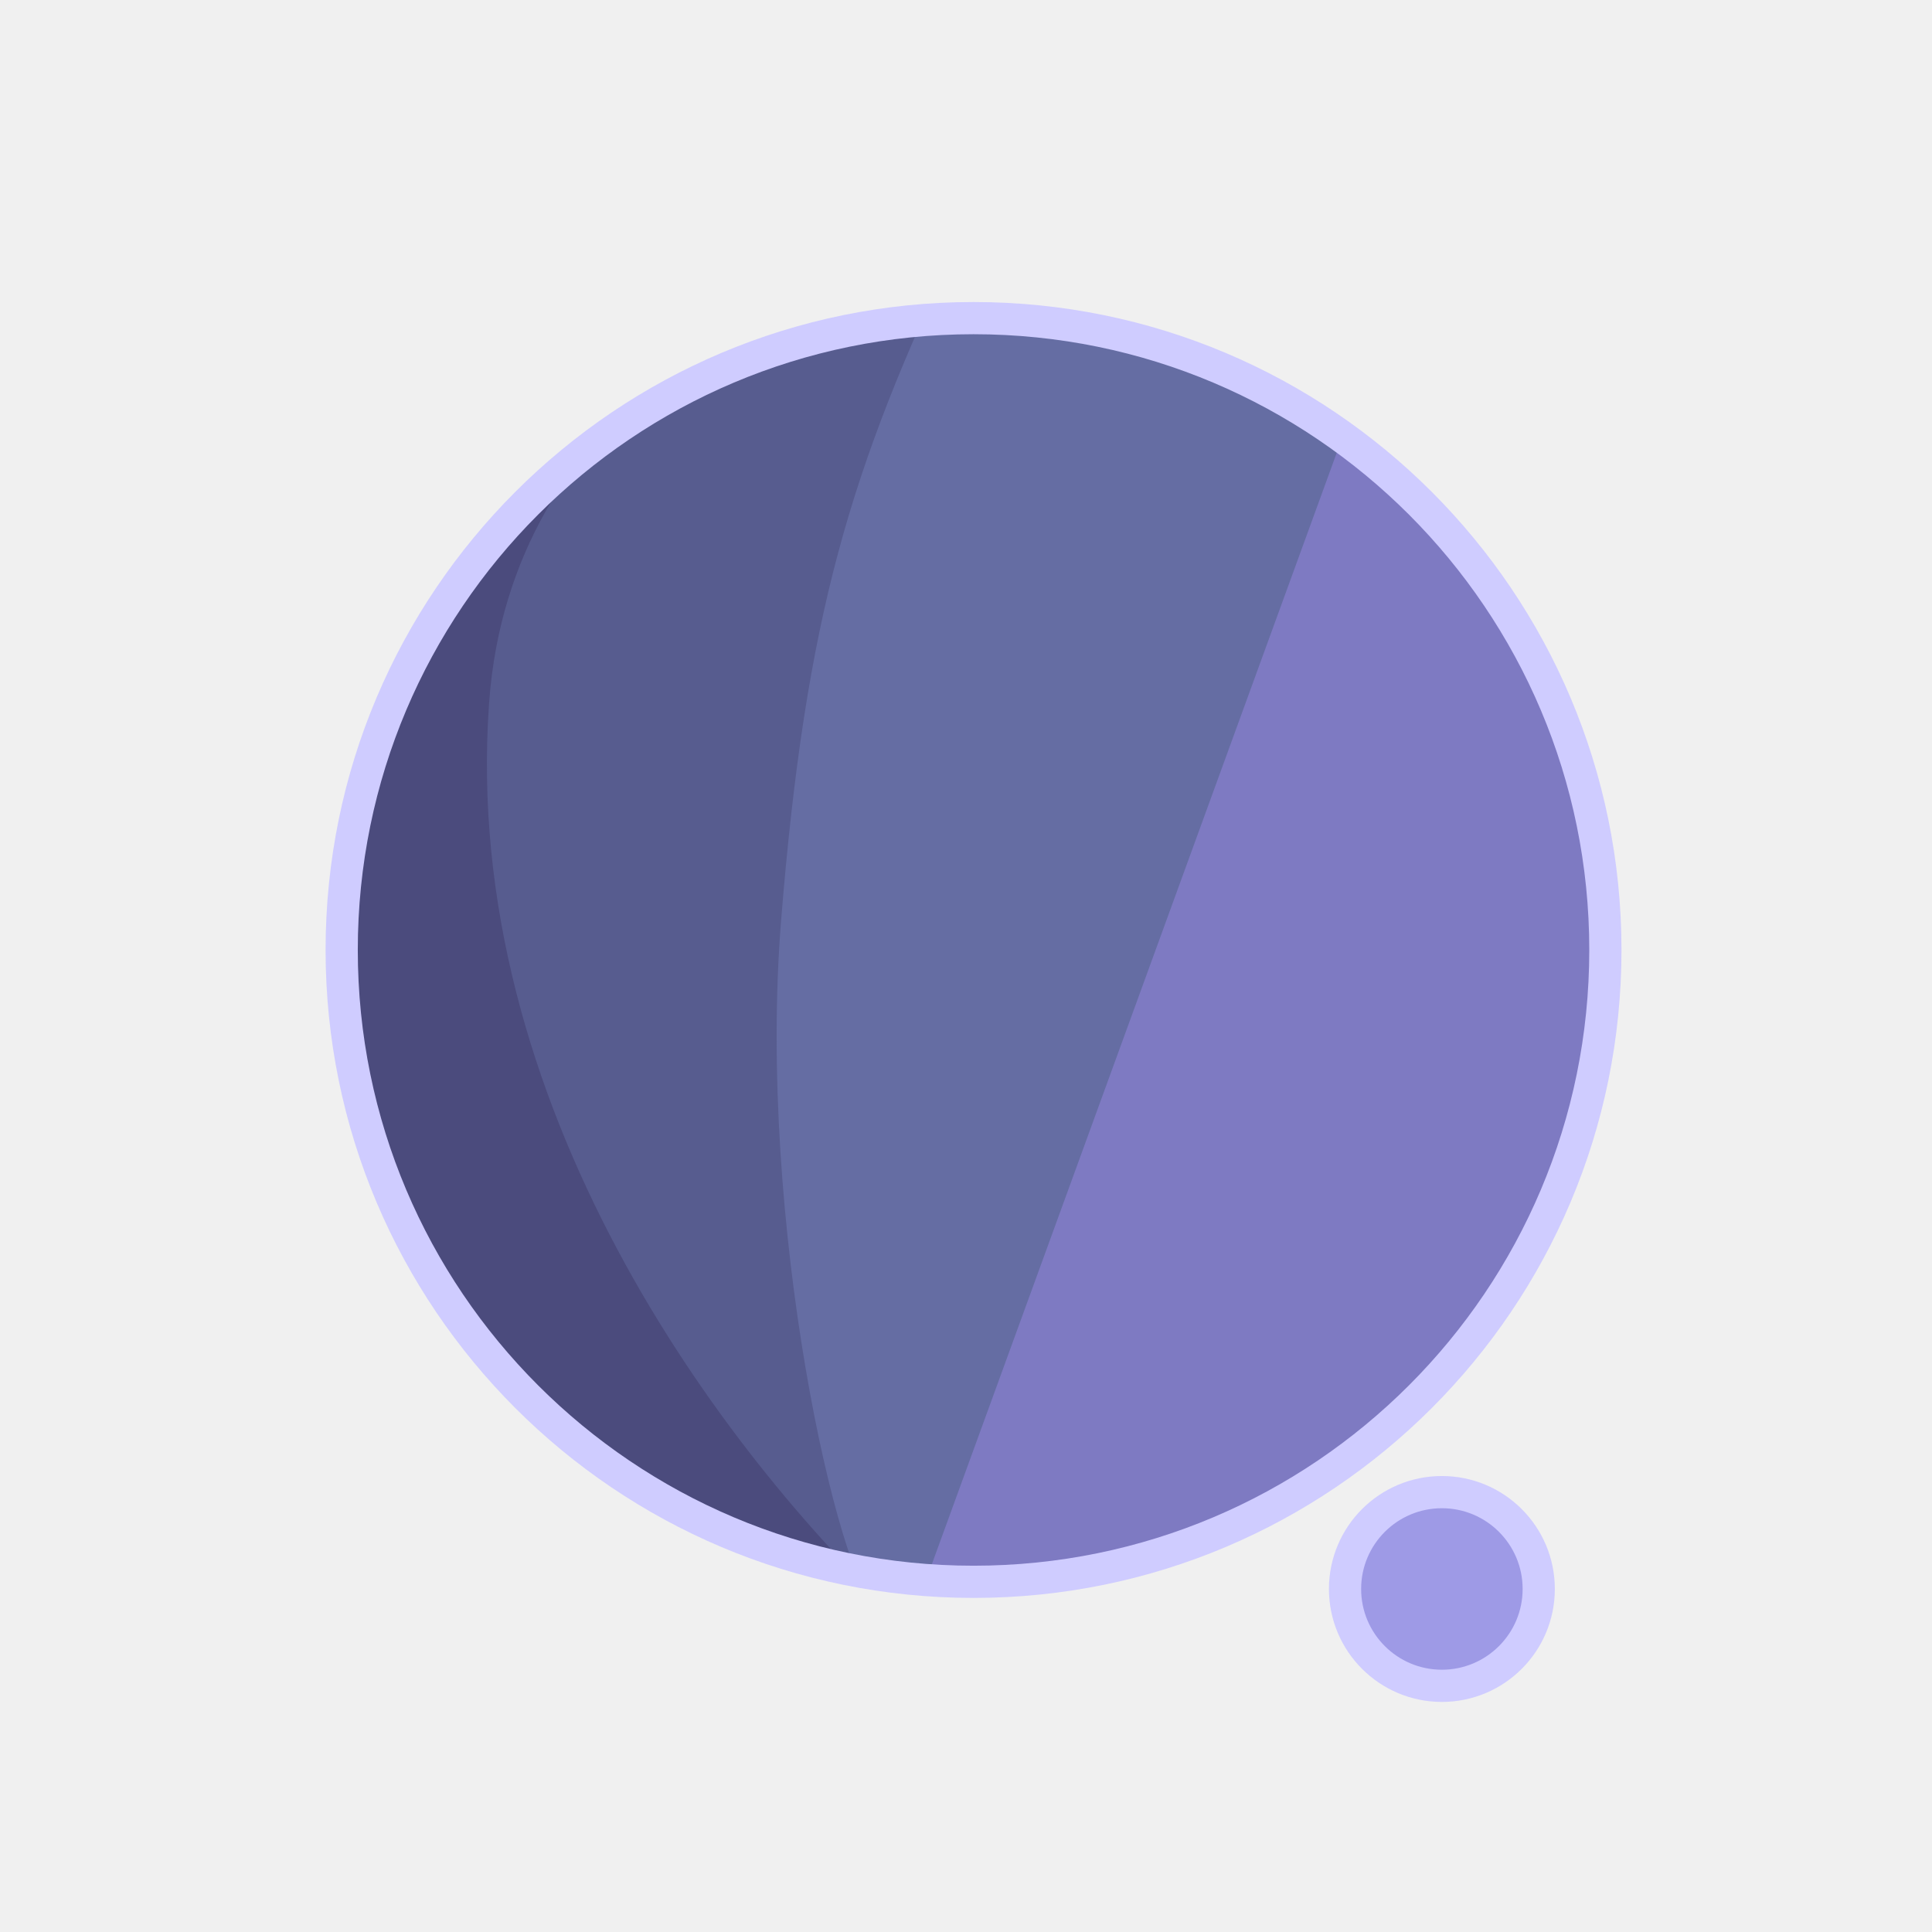
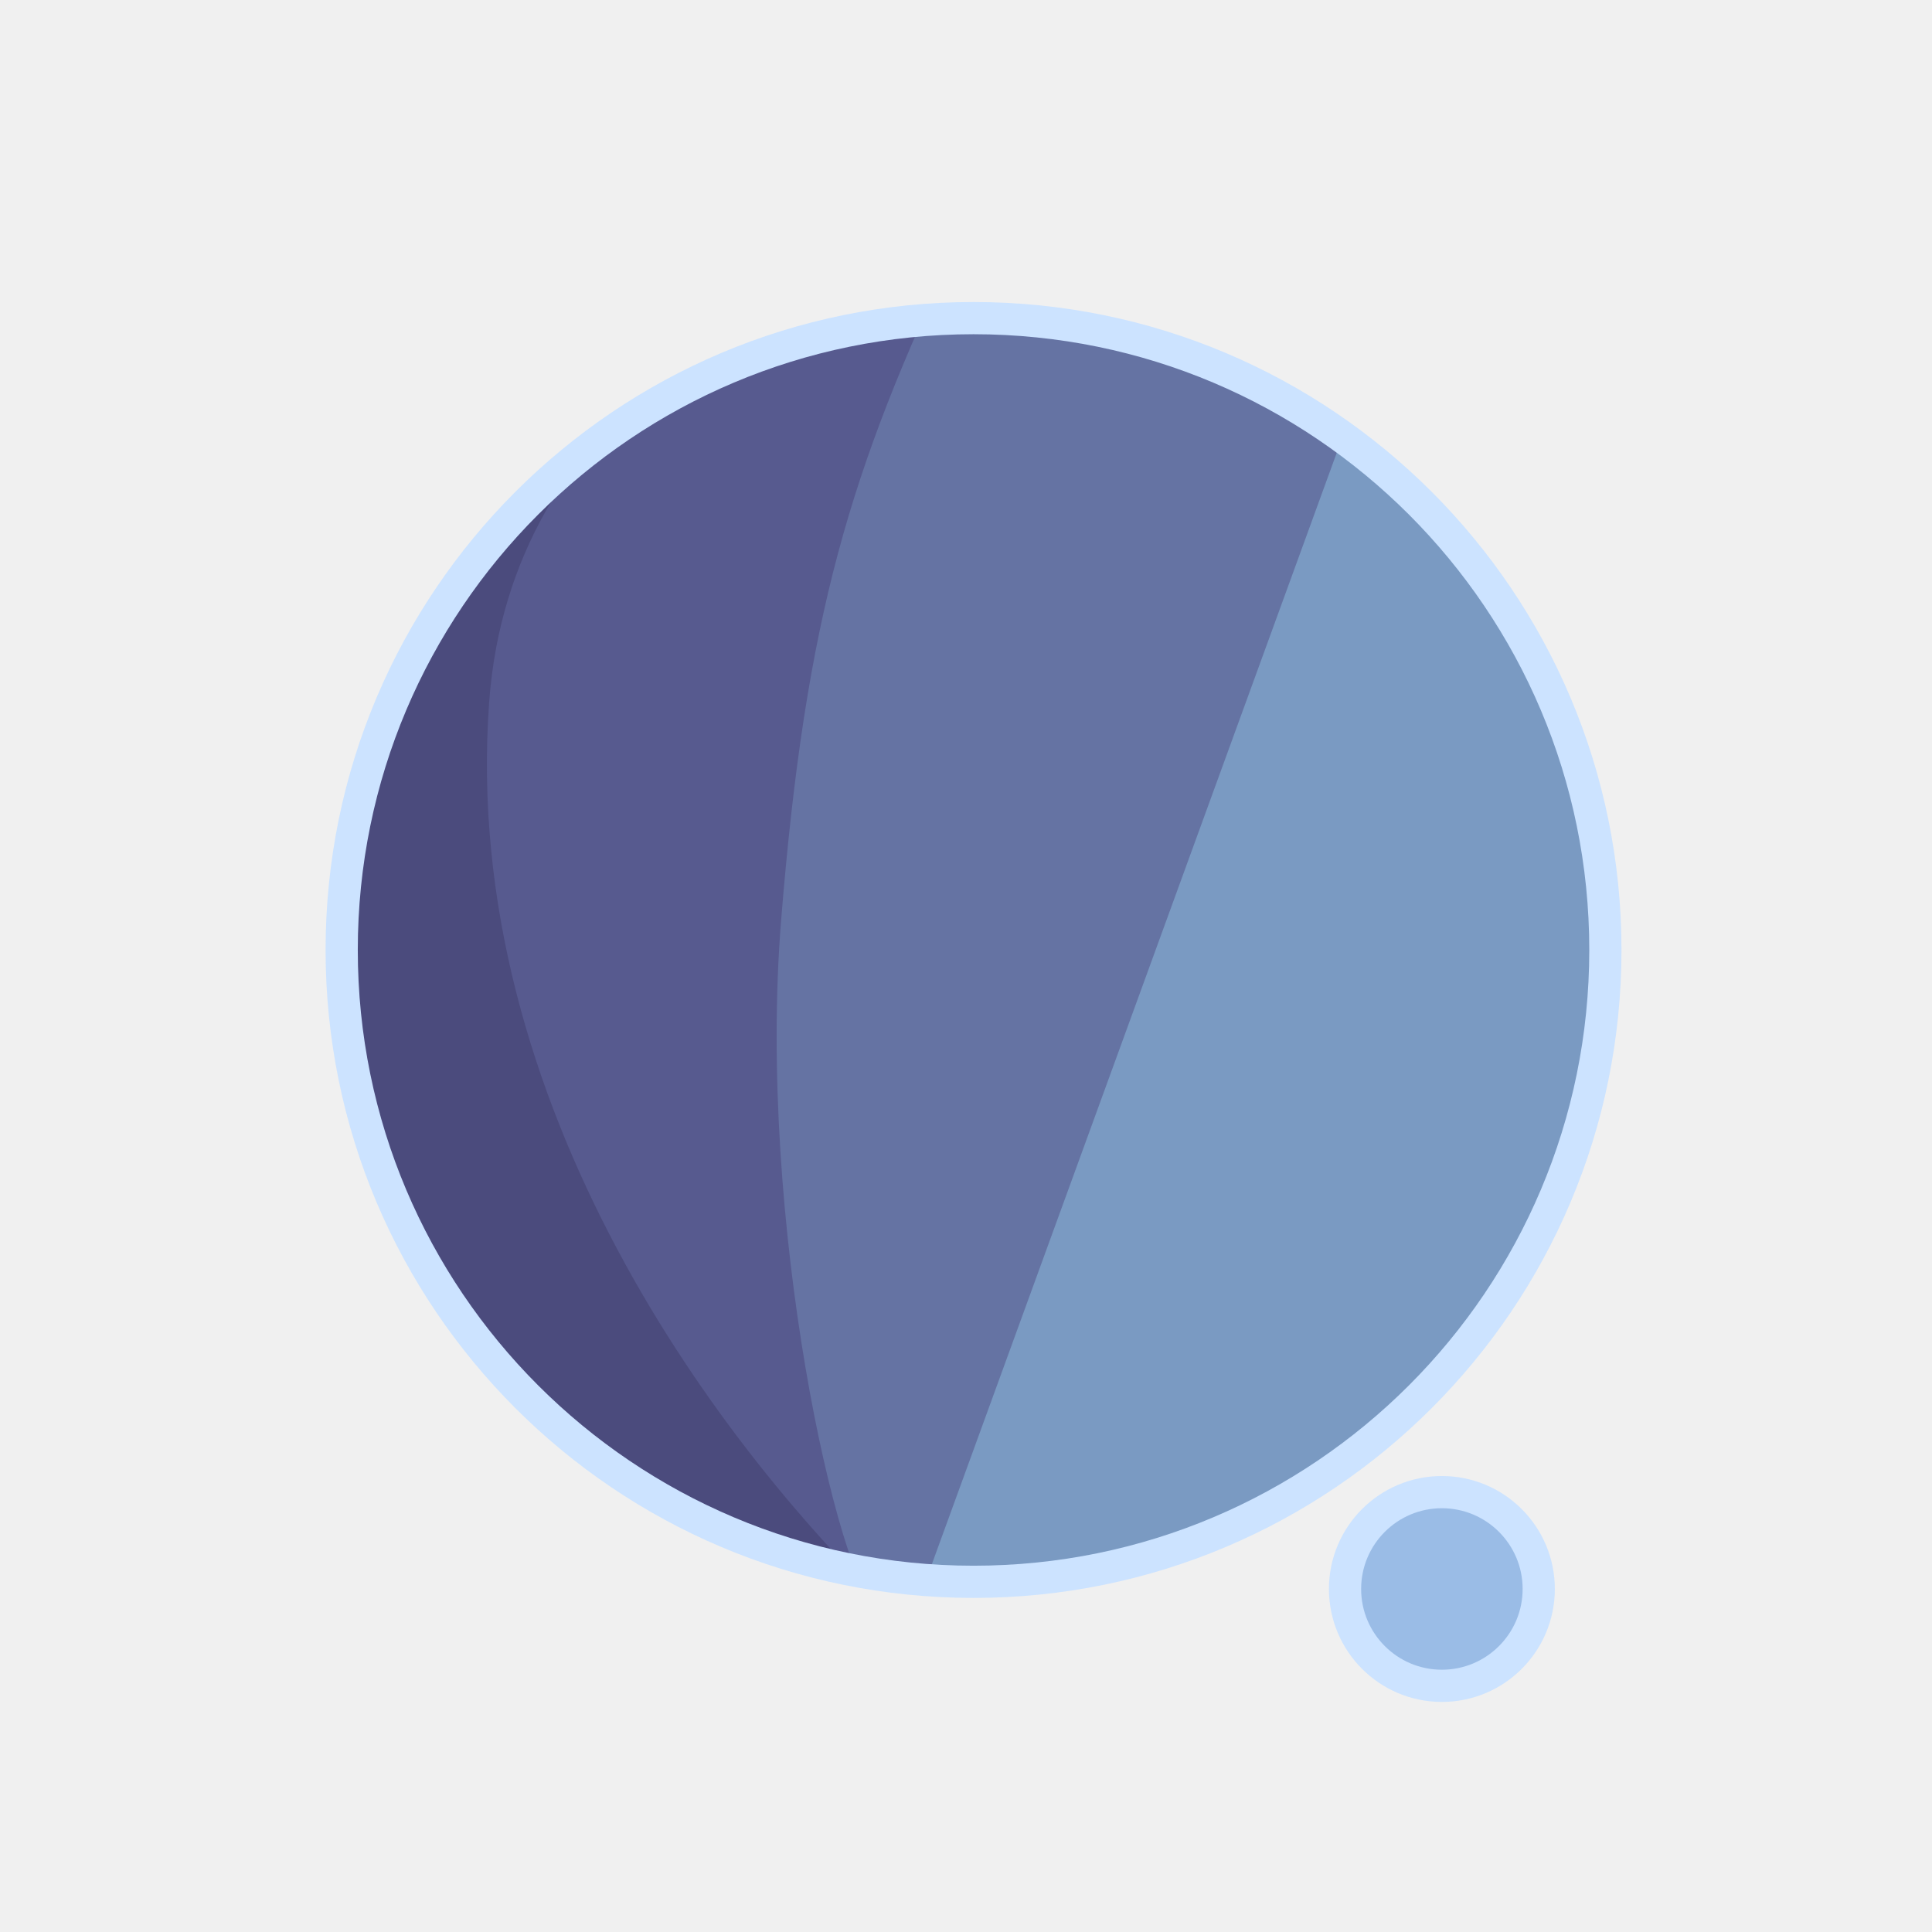
<svg xmlns="http://www.w3.org/2000/svg" width="300" height="300" viewBox="0 0 79.375 79.375" version="1.1" id="svg1">
  <defs id="defs1">
    <filter id="mask-powermask-path-effect5_inverse" style="color-interpolation-filters:sRGB" height="100" width="100" x="-50" y="-50">
      <feColorMatrix id="mask-powermask-path-effect5_primitive1" values="1" type="saturate" result="fbSourceGraphic" />
      <feColorMatrix id="mask-powermask-path-effect5_primitive2" values="-1 0 0 0 1 0 -1 0 0 1 0 0 -1 0 1 0 0 0 1 0 " in="fbSourceGraphic" />
    </filter>
    <clipPath clipPathUnits="userSpaceOnUse" id="clipPath1">
      <circle style="display:inline;fill:#000000;fill-opacity:1;stroke:none;stroke-width:0.214" id="circle3" cx="44.886" cy="38.249" r="22.842" />
    </clipPath>
    <clipPath clipPathUnits="userSpaceOnUse" id="clipPath3">
      <circle style="display:inline;opacity:1;fill:#000000;fill-opacity:1;stroke:none;stroke-width:2.646;stroke-dasharray:none;stroke-opacity:1" id="circle4" cx="39.235" cy="39.029" r="25.959" />
    </clipPath>
    <clipPath clipPathUnits="userSpaceOnUse" id="clipPath4">
      <circle style="display:inline;opacity:1;fill:#000000;fill-opacity:1;stroke:none;stroke-width:0.243" id="circle5" cx="39.997" cy="39.029" r="25.959" />
    </clipPath>
    <clipPath clipPathUnits="userSpaceOnUse" id="clipPath19">
      <g id="g20" style="display:inline">
        <circle style="display:inline;opacity:1;fill:#ffffff;fill-opacity:1;stroke:#000000;stroke-width:1.323;stroke-dasharray:none;stroke-opacity:1" id="circle20" cx="39.997" cy="39.029" r="25.959" />
        <path style="display:inline;fill:#ffffff;fill-opacity:1;stroke:none;stroke-width:1.323;stroke-linecap:round;stroke-linejoin:round;stroke-dasharray:none;stroke-opacity:1" d="M 40.972,71.749 65.107,9.074 51.262,8.513 29.654,71.374 Z" id="path20" />
      </g>
    </clipPath>
  </defs>
  <g id="layer1">
-     <circle style="display:inline;opacity:1;fill:#7E7AC2;fill-opacity:1;stroke:none;stroke-width:2.646;stroke-dasharray:none;stroke-opacity:1" id="path1" cx="39.997" cy="39.029" r="25.959" />
-     <circle style="display:inline;opacity:1;fill:#9E9AE6;fill-opacity:1;stroke:#CFCCFF;stroke-width:1.323;stroke-linecap:round;stroke-linejoin:round;stroke-dasharray:none;stroke-opacity:1" id="path23" cx="59.239" cy="65.282" r="3.979" />
-     <path style="display:inline;opacity:1;fill:#656DA3;fill-opacity:1;stroke:none;stroke-width:2.646;stroke-linecap:round;stroke-linejoin:round;stroke-dasharray:none;stroke-opacity:1" d="M 14.114,8.183 56.981,12.942 37.387,66.729 7.337,66.366 Z" id="path4" clip-path="url(#clipPath4)" />
-     <path style="display:inline;opacity:1;fill:#575C8F;fill-opacity:1;stroke:none;stroke-width:2.646;stroke-linecap:round;stroke-linejoin:round;stroke-dasharray:none;stroke-opacity:1" d="m 38.537,10.093 c -4.366,9.204 -6.195,15.177 -7.208,27.727 -0.992,12.295 2.307,27.137 4.048,28.492 L 8.159,69.099 11.655,10.117 Z" id="path8" clip-path="url(#clipPath3)" transform="translate(0.7619726)" />
+     <circle style="display:inline;opacity:1;fill:#7A9AC2;fill-opacity:1;stroke:none;stroke-width:2.646;stroke-dasharray:none;stroke-opacity:1" id="path1" cx="39.997" cy="39.029" r="25.959" />
+     <circle style="display:inline;opacity:1;fill:#9ABCE6;fill-opacity:1;stroke:#CCE3FF;stroke-width:1.323;stroke-linecap:round;stroke-linejoin:round;stroke-dasharray:none;stroke-opacity:1" id="path23" cx="59.239" cy="65.282" r="3.979" />
+     <path style="display:inline;opacity:1;fill:#6573A3;fill-opacity:1;stroke:none;stroke-width:2.646;stroke-linecap:round;stroke-linejoin:round;stroke-dasharray:none;stroke-opacity:1" d="M 14.114,8.183 56.981,12.942 37.387,66.729 7.337,66.366 Z" id="path4" clip-path="url(#clipPath4)" />
+     <path style="display:inline;opacity:1;fill:#575A8F;fill-opacity:1;stroke:none;stroke-width:2.646;stroke-linecap:round;stroke-linejoin:round;stroke-dasharray:none;stroke-opacity:1" d="m 38.537,10.093 c -4.366,9.204 -6.195,15.177 -7.208,27.727 -0.992,12.295 2.307,27.137 4.048,28.492 L 8.159,69.099 11.655,10.117 Z" id="path8" clip-path="url(#clipPath3)" transform="translate(0.7619726)" />
    <path style="display:inline;opacity:1;fill:#4B4B7D;fill-opacity:1;stroke:none;stroke-width:2.646;stroke-linecap:round;stroke-linejoin:round;stroke-dasharray:none;stroke-opacity:1" d="m 42.193,12.318 c -4.211,1.987 -14.039,6.189 -14.818,16.984 -1.049,14.531 8.417,27.086 14.901,33.188 l -22.177,3.33 -0.971,-51.47 z" id="path12" clip-path="url(#clipPath1)" transform="matrix(1.1365,0,0,1.1365,-11.01583,-4.44086)" />
    <path style="display:inline;fill:none;stroke:#ffffff;stroke-width:5.292;stroke-linecap:round;stroke-linejoin:round;stroke-dasharray:none;stroke-opacity:1" d="M 56.155,14.893 37.161,67.307 c 0.345,-0.826 6.533,-17.661 9.644,-21.104 4.78,-5.292 13.008,-2.765 13.143,4.977 0.044,2.513 -1.431,15.998 -1.431,15.998" id="path2" clip-path="url(#clipPath19)" mask="none" />
-     <circle style="display:inline;opacity:1;fill:none;fill-opacity:0;stroke:#CFCCFF;stroke-width:1.323;stroke-dasharray:none;stroke-opacity:1" id="circle8" cx="39.997" cy="39.029" r="25.959" />
+     <circle style="display:inline;opacity:1;fill:none;fill-opacity:0;stroke:#CCE3FF;stroke-width:1.323;stroke-dasharray:none;stroke-opacity:1" id="circle8" cx="39.997" cy="39.029" r="25.959" />
  </g>
</svg>
